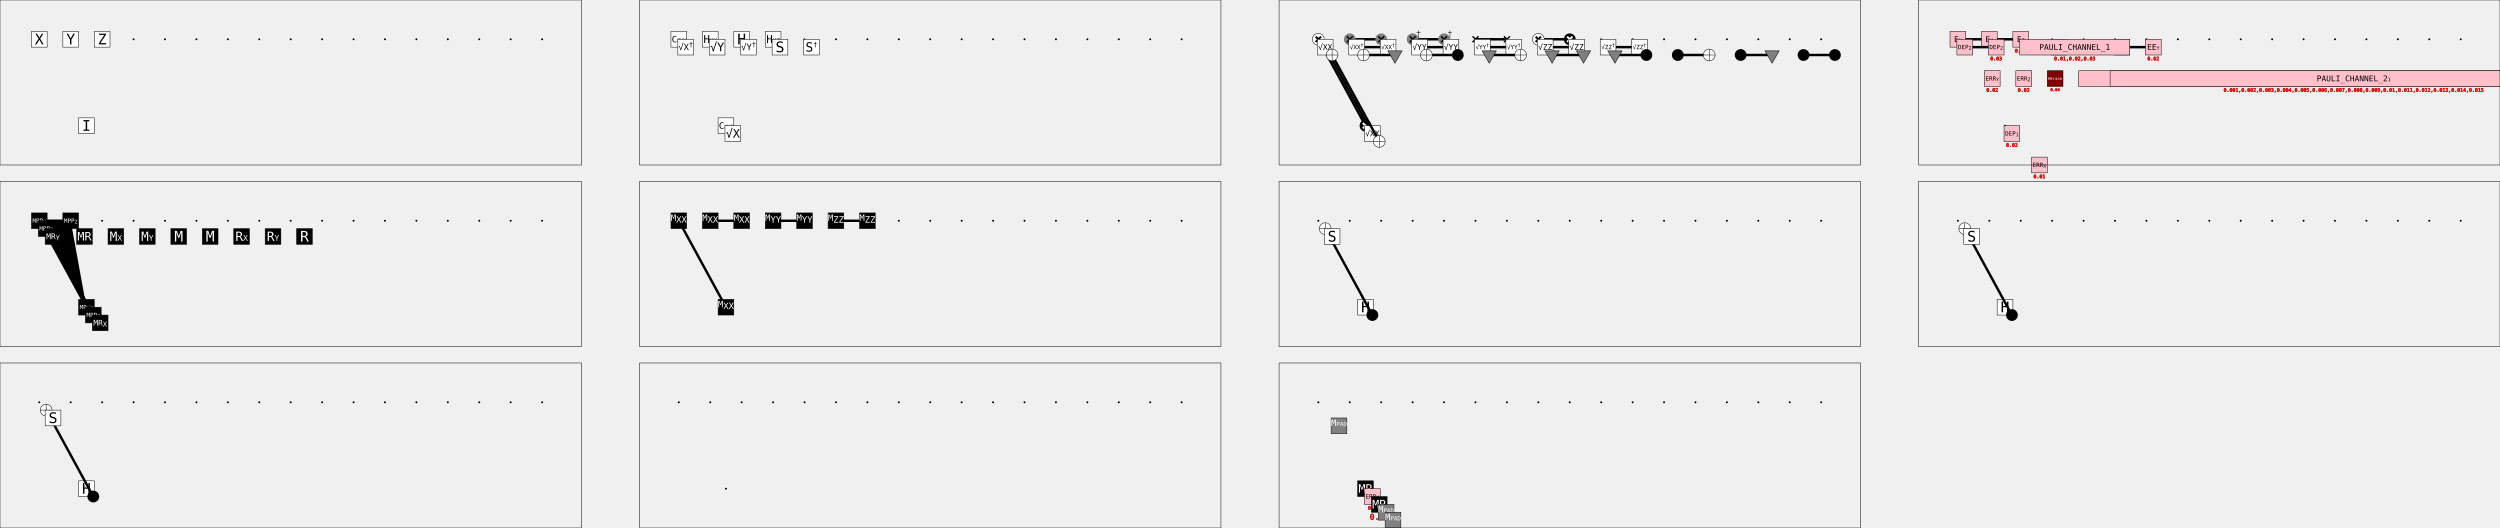
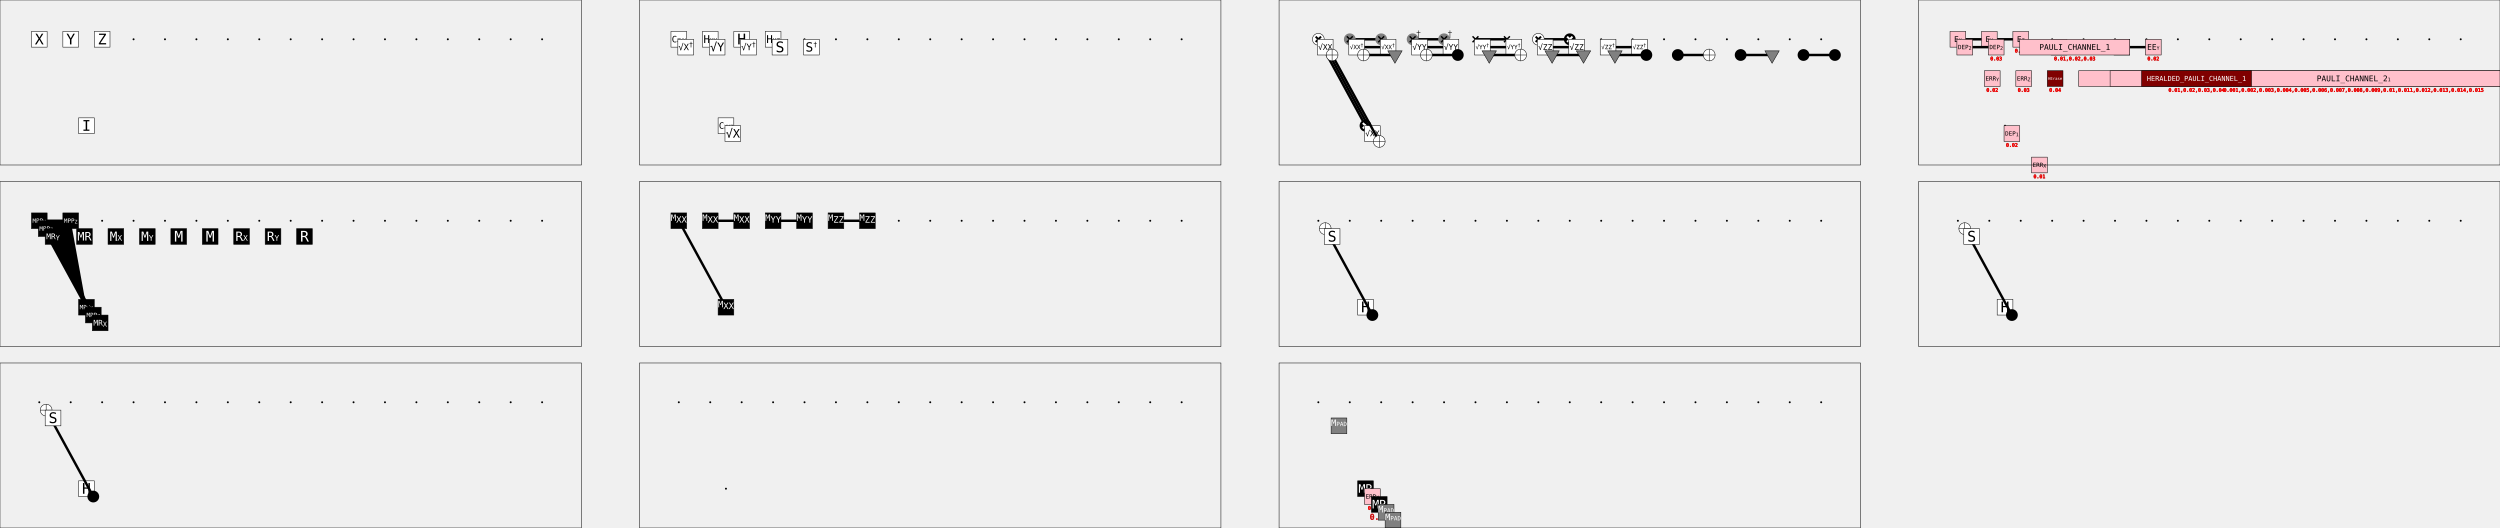
<svg xmlns="http://www.w3.org/2000/svg" viewBox="0 0 5091.2 1075.2" version="1.1">
  <g id="qubit_dots">
    <circle id="qubit_dot:0:1_2_3:0" cx="176" cy="256" r="2" stroke="none" fill="black" />
    <circle id="qubit_dot:1:0" cx="80" cy="80" r="2" stroke="none" fill="black" />
    <circle id="qubit_dot:2:0" cx="144" cy="80" r="2" stroke="none" fill="black" />
    <circle id="qubit_dot:3:0" cx="208" cy="80" r="2" stroke="none" fill="black" />
    <circle id="qubit_dot:4:0" cx="272" cy="80" r="2" stroke="none" fill="black" />
    <circle id="qubit_dot:5:0" cx="336" cy="80" r="2" stroke="none" fill="black" />
    <circle id="qubit_dot:6:0" cx="400" cy="80" r="2" stroke="none" fill="black" />
    <circle id="qubit_dot:7:0" cx="464" cy="80" r="2" stroke="none" fill="black" />
    <circle id="qubit_dot:8:0" cx="528" cy="80" r="2" stroke="none" fill="black" />
    <circle id="qubit_dot:9:0" cx="592" cy="80" r="2" stroke="none" fill="black" />
    <circle id="qubit_dot:10:0" cx="656" cy="80" r="2" stroke="none" fill="black" />
    <circle id="qubit_dot:11:0" cx="720" cy="80" r="2" stroke="none" fill="black" />
    <circle id="qubit_dot:12:0" cx="784" cy="80" r="2" stroke="none" fill="black" />
    <circle id="qubit_dot:13:0" cx="848" cy="80" r="2" stroke="none" fill="black" />
    <circle id="qubit_dot:14:0" cx="912" cy="80" r="2" stroke="none" fill="black" />
    <circle id="qubit_dot:15:0" cx="976" cy="80" r="2" stroke="none" fill="black" />
    <circle id="qubit_dot:16:0" cx="1040" cy="80" r="2" stroke="none" fill="black" />
    <circle id="qubit_dot:17:0" cx="1104" cy="80" r="2" stroke="none" fill="black" />
    <circle id="qubit_dot:0:1_2_3:0" cx="176" cy="625.6" r="2" stroke="none" fill="black" />
    <circle id="qubit_dot:1:0" cx="80" cy="449.6" r="2" stroke="none" fill="black" />
    <circle id="qubit_dot:2:0" cx="144" cy="449.6" r="2" stroke="none" fill="black" />
    <circle id="qubit_dot:3:0" cx="208" cy="449.6" r="2" stroke="none" fill="black" />
    <circle id="qubit_dot:4:0" cx="272" cy="449.6" r="2" stroke="none" fill="black" />
    <circle id="qubit_dot:5:0" cx="336" cy="449.6" r="2" stroke="none" fill="black" />
    <circle id="qubit_dot:6:0" cx="400" cy="449.6" r="2" stroke="none" fill="black" />
    <circle id="qubit_dot:7:0" cx="464" cy="449.6" r="2" stroke="none" fill="black" />
    <circle id="qubit_dot:8:0" cx="528" cy="449.6" r="2" stroke="none" fill="black" />
    <circle id="qubit_dot:9:0" cx="592" cy="449.6" r="2" stroke="none" fill="black" />
    <circle id="qubit_dot:10:0" cx="656" cy="449.6" r="2" stroke="none" fill="black" />
    <circle id="qubit_dot:11:0" cx="720" cy="449.6" r="2" stroke="none" fill="black" />
    <circle id="qubit_dot:12:0" cx="784" cy="449.6" r="2" stroke="none" fill="black" />
    <circle id="qubit_dot:13:0" cx="848" cy="449.6" r="2" stroke="none" fill="black" />
    <circle id="qubit_dot:14:0" cx="912" cy="449.6" r="2" stroke="none" fill="black" />
    <circle id="qubit_dot:15:0" cx="976" cy="449.6" r="2" stroke="none" fill="black" />
    <circle id="qubit_dot:16:0" cx="1040" cy="449.6" r="2" stroke="none" fill="black" />
    <circle id="qubit_dot:17:0" cx="1104" cy="449.6" r="2" stroke="none" fill="black" />
    <circle id="qubit_dot:0:1_2_3:0" cx="176" cy="995.2" r="2" stroke="none" fill="black" />
    <circle id="qubit_dot:1:0" cx="80" cy="819.2" r="2" stroke="none" fill="black" />
    <circle id="qubit_dot:2:0" cx="144" cy="819.2" r="2" stroke="none" fill="black" />
    <circle id="qubit_dot:3:0" cx="208" cy="819.2" r="2" stroke="none" fill="black" />
    <circle id="qubit_dot:4:0" cx="272" cy="819.2" r="2" stroke="none" fill="black" />
    <circle id="qubit_dot:5:0" cx="336" cy="819.2" r="2" stroke="none" fill="black" />
    <circle id="qubit_dot:6:0" cx="400" cy="819.2" r="2" stroke="none" fill="black" />
    <circle id="qubit_dot:7:0" cx="464" cy="819.2" r="2" stroke="none" fill="black" />
    <circle id="qubit_dot:8:0" cx="528" cy="819.2" r="2" stroke="none" fill="black" />
    <circle id="qubit_dot:9:0" cx="592" cy="819.2" r="2" stroke="none" fill="black" />
    <circle id="qubit_dot:10:0" cx="656" cy="819.2" r="2" stroke="none" fill="black" />
    <circle id="qubit_dot:11:0" cx="720" cy="819.2" r="2" stroke="none" fill="black" />
    <circle id="qubit_dot:12:0" cx="784" cy="819.2" r="2" stroke="none" fill="black" />
    <circle id="qubit_dot:13:0" cx="848" cy="819.2" r="2" stroke="none" fill="black" />
    <circle id="qubit_dot:14:0" cx="912" cy="819.2" r="2" stroke="none" fill="black" />
    <circle id="qubit_dot:15:0" cx="976" cy="819.2" r="2" stroke="none" fill="black" />
    <circle id="qubit_dot:16:0" cx="1040" cy="819.2" r="2" stroke="none" fill="black" />
    <circle id="qubit_dot:17:0" cx="1104" cy="819.2" r="2" stroke="none" fill="black" />
    <circle id="qubit_dot:0:1_2_3:1" cx="1478.4" cy="256" r="2" stroke="none" fill="black" />
    <circle id="qubit_dot:1:1" cx="1382.4" cy="80" r="2" stroke="none" fill="black" />
    <circle id="qubit_dot:2:1" cx="1446.4" cy="80" r="2" stroke="none" fill="black" />
    <circle id="qubit_dot:3:1" cx="1510.4" cy="80" r="2" stroke="none" fill="black" />
    <circle id="qubit_dot:4:1" cx="1574.4" cy="80" r="2" stroke="none" fill="black" />
    <circle id="qubit_dot:5:1" cx="1638.4" cy="80" r="2" stroke="none" fill="black" />
    <circle id="qubit_dot:6:1" cx="1702.4" cy="80" r="2" stroke="none" fill="black" />
    <circle id="qubit_dot:7:1" cx="1766.4" cy="80" r="2" stroke="none" fill="black" />
    <circle id="qubit_dot:8:1" cx="1830.4" cy="80" r="2" stroke="none" fill="black" />
    <circle id="qubit_dot:9:1" cx="1894.4" cy="80" r="2" stroke="none" fill="black" />
    <circle id="qubit_dot:10:1" cx="1958.4" cy="80" r="2" stroke="none" fill="black" />
    <circle id="qubit_dot:11:1" cx="2022.4" cy="80" r="2" stroke="none" fill="black" />
    <circle id="qubit_dot:12:1" cx="2086.4" cy="80" r="2" stroke="none" fill="black" />
    <circle id="qubit_dot:13:1" cx="2150.4" cy="80" r="2" stroke="none" fill="black" />
    <circle id="qubit_dot:14:1" cx="2214.4" cy="80" r="2" stroke="none" fill="black" />
    <circle id="qubit_dot:15:1" cx="2278.4" cy="80" r="2" stroke="none" fill="black" />
    <circle id="qubit_dot:16:1" cx="2342.4" cy="80" r="2" stroke="none" fill="black" />
    <circle id="qubit_dot:17:1" cx="2406.4" cy="80" r="2" stroke="none" fill="black" />
    <circle id="qubit_dot:0:1_2_3:1" cx="1478.4" cy="625.6" r="2" stroke="none" fill="black" />
    <circle id="qubit_dot:1:1" cx="1382.4" cy="449.6" r="2" stroke="none" fill="black" />
    <circle id="qubit_dot:2:1" cx="1446.4" cy="449.6" r="2" stroke="none" fill="black" />
    <circle id="qubit_dot:3:1" cx="1510.4" cy="449.6" r="2" stroke="none" fill="black" />
    <circle id="qubit_dot:4:1" cx="1574.4" cy="449.6" r="2" stroke="none" fill="black" />
    <circle id="qubit_dot:5:1" cx="1638.4" cy="449.6" r="2" stroke="none" fill="black" />
    <circle id="qubit_dot:6:1" cx="1702.4" cy="449.6" r="2" stroke="none" fill="black" />
    <circle id="qubit_dot:7:1" cx="1766.4" cy="449.6" r="2" stroke="none" fill="black" />
    <circle id="qubit_dot:8:1" cx="1830.4" cy="449.6" r="2" stroke="none" fill="black" />
    <circle id="qubit_dot:9:1" cx="1894.4" cy="449.6" r="2" stroke="none" fill="black" />
    <circle id="qubit_dot:10:1" cx="1958.4" cy="449.6" r="2" stroke="none" fill="black" />
    <circle id="qubit_dot:11:1" cx="2022.4" cy="449.6" r="2" stroke="none" fill="black" />
    <circle id="qubit_dot:12:1" cx="2086.4" cy="449.6" r="2" stroke="none" fill="black" />
    <circle id="qubit_dot:13:1" cx="2150.4" cy="449.6" r="2" stroke="none" fill="black" />
    <circle id="qubit_dot:14:1" cx="2214.4" cy="449.6" r="2" stroke="none" fill="black" />
    <circle id="qubit_dot:15:1" cx="2278.4" cy="449.6" r="2" stroke="none" fill="black" />
    <circle id="qubit_dot:16:1" cx="2342.4" cy="449.6" r="2" stroke="none" fill="black" />
    <circle id="qubit_dot:17:1" cx="2406.4" cy="449.6" r="2" stroke="none" fill="black" />
    <circle id="qubit_dot:0:1_2_3:1" cx="1478.4" cy="995.2" r="2" stroke="none" fill="black" />
    <circle id="qubit_dot:1:1" cx="1382.4" cy="819.2" r="2" stroke="none" fill="black" />
    <circle id="qubit_dot:2:1" cx="1446.4" cy="819.2" r="2" stroke="none" fill="black" />
    <circle id="qubit_dot:3:1" cx="1510.4" cy="819.2" r="2" stroke="none" fill="black" />
    <circle id="qubit_dot:4:1" cx="1574.4" cy="819.2" r="2" stroke="none" fill="black" />
    <circle id="qubit_dot:5:1" cx="1638.4" cy="819.2" r="2" stroke="none" fill="black" />
    <circle id="qubit_dot:6:1" cx="1702.4" cy="819.2" r="2" stroke="none" fill="black" />
    <circle id="qubit_dot:7:1" cx="1766.4" cy="819.2" r="2" stroke="none" fill="black" />
    <circle id="qubit_dot:8:1" cx="1830.4" cy="819.2" r="2" stroke="none" fill="black" />
    <circle id="qubit_dot:9:1" cx="1894.4" cy="819.2" r="2" stroke="none" fill="black" />
    <circle id="qubit_dot:10:1" cx="1958.4" cy="819.2" r="2" stroke="none" fill="black" />
    <circle id="qubit_dot:11:1" cx="2022.4" cy="819.2" r="2" stroke="none" fill="black" />
    <circle id="qubit_dot:12:1" cx="2086.4" cy="819.2" r="2" stroke="none" fill="black" />
    <circle id="qubit_dot:13:1" cx="2150.4" cy="819.2" r="2" stroke="none" fill="black" />
    <circle id="qubit_dot:14:1" cx="2214.4" cy="819.2" r="2" stroke="none" fill="black" />
    <circle id="qubit_dot:15:1" cx="2278.4" cy="819.2" r="2" stroke="none" fill="black" />
    <circle id="qubit_dot:16:1" cx="2342.4" cy="819.2" r="2" stroke="none" fill="black" />
    <circle id="qubit_dot:17:1" cx="2406.4" cy="819.2" r="2" stroke="none" fill="black" />
    <circle id="qubit_dot:0:1_2_3:2" cx="2780.8" cy="256" r="2" stroke="none" fill="black" />
    <circle id="qubit_dot:1:2" cx="2684.8" cy="80" r="2" stroke="none" fill="black" />
    <circle id="qubit_dot:2:2" cx="2748.8" cy="80" r="2" stroke="none" fill="black" />
    <circle id="qubit_dot:3:2" cx="2812.8" cy="80" r="2" stroke="none" fill="black" />
    <circle id="qubit_dot:4:2" cx="2876.8" cy="80" r="2" stroke="none" fill="black" />
    <circle id="qubit_dot:5:2" cx="2940.8" cy="80" r="2" stroke="none" fill="black" />
    <circle id="qubit_dot:6:2" cx="3004.8" cy="80" r="2" stroke="none" fill="black" />
    <circle id="qubit_dot:7:2" cx="3068.8" cy="80" r="2" stroke="none" fill="black" />
    <circle id="qubit_dot:8:2" cx="3132.8" cy="80" r="2" stroke="none" fill="black" />
    <circle id="qubit_dot:9:2" cx="3196.8" cy="80" r="2" stroke="none" fill="black" />
    <circle id="qubit_dot:10:2" cx="3260.8" cy="80" r="2" stroke="none" fill="black" />
    <circle id="qubit_dot:11:2" cx="3324.8" cy="80" r="2" stroke="none" fill="black" />
    <circle id="qubit_dot:12:2" cx="3388.8" cy="80" r="2" stroke="none" fill="black" />
    <circle id="qubit_dot:13:2" cx="3452.8" cy="80" r="2" stroke="none" fill="black" />
    <circle id="qubit_dot:14:2" cx="3516.8" cy="80" r="2" stroke="none" fill="black" />
    <circle id="qubit_dot:15:2" cx="3580.8" cy="80" r="2" stroke="none" fill="black" />
    <circle id="qubit_dot:16:2" cx="3644.8" cy="80" r="2" stroke="none" fill="black" />
    <circle id="qubit_dot:17:2" cx="3708.8" cy="80" r="2" stroke="none" fill="black" />
    <circle id="qubit_dot:0:1_2_3:2" cx="2780.8" cy="625.6" r="2" stroke="none" fill="black" />
    <circle id="qubit_dot:1:2" cx="2684.8" cy="449.6" r="2" stroke="none" fill="black" />
    <circle id="qubit_dot:2:2" cx="2748.8" cy="449.6" r="2" stroke="none" fill="black" />
    <circle id="qubit_dot:3:2" cx="2812.8" cy="449.6" r="2" stroke="none" fill="black" />
    <circle id="qubit_dot:4:2" cx="2876.8" cy="449.6" r="2" stroke="none" fill="black" />
    <circle id="qubit_dot:5:2" cx="2940.8" cy="449.6" r="2" stroke="none" fill="black" />
    <circle id="qubit_dot:6:2" cx="3004.8" cy="449.6" r="2" stroke="none" fill="black" />
    <circle id="qubit_dot:7:2" cx="3068.8" cy="449.6" r="2" stroke="none" fill="black" />
    <circle id="qubit_dot:8:2" cx="3132.8" cy="449.6" r="2" stroke="none" fill="black" />
    <circle id="qubit_dot:9:2" cx="3196.8" cy="449.6" r="2" stroke="none" fill="black" />
    <circle id="qubit_dot:10:2" cx="3260.8" cy="449.6" r="2" stroke="none" fill="black" />
    <circle id="qubit_dot:11:2" cx="3324.8" cy="449.6" r="2" stroke="none" fill="black" />
    <circle id="qubit_dot:12:2" cx="3388.8" cy="449.6" r="2" stroke="none" fill="black" />
    <circle id="qubit_dot:13:2" cx="3452.8" cy="449.6" r="2" stroke="none" fill="black" />
    <circle id="qubit_dot:14:2" cx="3516.8" cy="449.6" r="2" stroke="none" fill="black" />
    <circle id="qubit_dot:15:2" cx="3580.8" cy="449.6" r="2" stroke="none" fill="black" />
    <circle id="qubit_dot:16:2" cx="3644.8" cy="449.6" r="2" stroke="none" fill="black" />
    <circle id="qubit_dot:17:2" cx="3708.8" cy="449.6" r="2" stroke="none" fill="black" />
    <circle id="qubit_dot:0:1_2_3:2" cx="2780.8" cy="995.2" r="2" stroke="none" fill="black" />
    <circle id="qubit_dot:1:2" cx="2684.8" cy="819.2" r="2" stroke="none" fill="black" />
    <circle id="qubit_dot:2:2" cx="2748.8" cy="819.2" r="2" stroke="none" fill="black" />
    <circle id="qubit_dot:3:2" cx="2812.8" cy="819.2" r="2" stroke="none" fill="black" />
    <circle id="qubit_dot:4:2" cx="2876.8" cy="819.2" r="2" stroke="none" fill="black" />
    <circle id="qubit_dot:5:2" cx="2940.8" cy="819.2" r="2" stroke="none" fill="black" />
    <circle id="qubit_dot:6:2" cx="3004.8" cy="819.2" r="2" stroke="none" fill="black" />
    <circle id="qubit_dot:7:2" cx="3068.8" cy="819.2" r="2" stroke="none" fill="black" />
    <circle id="qubit_dot:8:2" cx="3132.8" cy="819.2" r="2" stroke="none" fill="black" />
    <circle id="qubit_dot:9:2" cx="3196.8" cy="819.2" r="2" stroke="none" fill="black" />
    <circle id="qubit_dot:10:2" cx="3260.8" cy="819.2" r="2" stroke="none" fill="black" />
    <circle id="qubit_dot:11:2" cx="3324.8" cy="819.2" r="2" stroke="none" fill="black" />
    <circle id="qubit_dot:12:2" cx="3388.8" cy="819.2" r="2" stroke="none" fill="black" />
    <circle id="qubit_dot:13:2" cx="3452.8" cy="819.2" r="2" stroke="none" fill="black" />
    <circle id="qubit_dot:14:2" cx="3516.8" cy="819.2" r="2" stroke="none" fill="black" />
    <circle id="qubit_dot:15:2" cx="3580.8" cy="819.2" r="2" stroke="none" fill="black" />
    <circle id="qubit_dot:16:2" cx="3644.8" cy="819.2" r="2" stroke="none" fill="black" />
    <circle id="qubit_dot:17:2" cx="3708.8" cy="819.2" r="2" stroke="none" fill="black" />
    <circle id="qubit_dot:0:1_2_3:3" cx="4083.2" cy="256" r="2" stroke="none" fill="black" />
    <circle id="qubit_dot:1:3" cx="3987.2" cy="80" r="2" stroke="none" fill="black" />
    <circle id="qubit_dot:2:3" cx="4051.2" cy="80" r="2" stroke="none" fill="black" />
    <circle id="qubit_dot:3:3" cx="4115.2" cy="80" r="2" stroke="none" fill="black" />
    <circle id="qubit_dot:4:3" cx="4179.2" cy="80" r="2" stroke="none" fill="black" />
    <circle id="qubit_dot:5:3" cx="4243.2" cy="80" r="2" stroke="none" fill="black" />
    <circle id="qubit_dot:6:3" cx="4307.2" cy="80" r="2" stroke="none" fill="black" />
    <circle id="qubit_dot:7:3" cx="4371.2" cy="80" r="2" stroke="none" fill="black" />
    <circle id="qubit_dot:8:3" cx="4435.2" cy="80" r="2" stroke="none" fill="black" />
    <circle id="qubit_dot:9:3" cx="4499.2" cy="80" r="2" stroke="none" fill="black" />
    <circle id="qubit_dot:10:3" cx="4563.2" cy="80" r="2" stroke="none" fill="black" />
    <circle id="qubit_dot:11:3" cx="4627.2" cy="80" r="2" stroke="none" fill="black" />
    <circle id="qubit_dot:12:3" cx="4691.2" cy="80" r="2" stroke="none" fill="black" />
    <circle id="qubit_dot:13:3" cx="4755.2" cy="80" r="2" stroke="none" fill="black" />
    <circle id="qubit_dot:14:3" cx="4819.2" cy="80" r="2" stroke="none" fill="black" />
    <circle id="qubit_dot:15:3" cx="4883.2" cy="80" r="2" stroke="none" fill="black" />
    <circle id="qubit_dot:16:3" cx="4947.2" cy="80" r="2" stroke="none" fill="black" />
    <circle id="qubit_dot:17:3" cx="5011.2" cy="80" r="2" stroke="none" fill="black" />
    <circle id="qubit_dot:0:1_2_3:3" cx="4083.2" cy="625.6" r="2" stroke="none" fill="black" />
    <circle id="qubit_dot:1:3" cx="3987.2" cy="449.6" r="2" stroke="none" fill="black" />
    <circle id="qubit_dot:2:3" cx="4051.2" cy="449.6" r="2" stroke="none" fill="black" />
    <circle id="qubit_dot:3:3" cx="4115.2" cy="449.6" r="2" stroke="none" fill="black" />
    <circle id="qubit_dot:4:3" cx="4179.2" cy="449.6" r="2" stroke="none" fill="black" />
    <circle id="qubit_dot:5:3" cx="4243.2" cy="449.6" r="2" stroke="none" fill="black" />
    <circle id="qubit_dot:6:3" cx="4307.2" cy="449.6" r="2" stroke="none" fill="black" />
    <circle id="qubit_dot:7:3" cx="4371.2" cy="449.6" r="2" stroke="none" fill="black" />
    <circle id="qubit_dot:8:3" cx="4435.2" cy="449.6" r="2" stroke="none" fill="black" />
    <circle id="qubit_dot:9:3" cx="4499.2" cy="449.6" r="2" stroke="none" fill="black" />
    <circle id="qubit_dot:10:3" cx="4563.2" cy="449.6" r="2" stroke="none" fill="black" />
    <circle id="qubit_dot:11:3" cx="4627.2" cy="449.6" r="2" stroke="none" fill="black" />
    <circle id="qubit_dot:12:3" cx="4691.2" cy="449.6" r="2" stroke="none" fill="black" />
    <circle id="qubit_dot:13:3" cx="4755.2" cy="449.6" r="2" stroke="none" fill="black" />
    <circle id="qubit_dot:14:3" cx="4819.2" cy="449.6" r="2" stroke="none" fill="black" />
    <circle id="qubit_dot:15:3" cx="4883.2" cy="449.6" r="2" stroke="none" fill="black" />
    <circle id="qubit_dot:16:3" cx="4947.2" cy="449.6" r="2" stroke="none" fill="black" />
    <circle id="qubit_dot:17:3" cx="5011.2" cy="449.6" r="2" stroke="none" fill="black" />
  </g>
  <rect x="160" y="240" width="32" height="32" stroke="black" fill="white" />
  <text dominant-baseline="central" text-anchor="middle" font-family="monospace" font-size="30" x="176" y="256">I</text>
  <rect x="64" y="64" width="32" height="32" stroke="black" fill="white" />
  <text dominant-baseline="central" text-anchor="middle" font-family="monospace" font-size="30" x="80" y="80">X</text>
  <rect x="128" y="64" width="32" height="32" stroke="black" fill="white" />
  <text dominant-baseline="central" text-anchor="middle" font-family="monospace" font-size="30" x="144" y="80">Y</text>
  <rect x="192" y="64" width="32" height="32" stroke="black" fill="white" />
  <text dominant-baseline="central" text-anchor="middle" font-family="monospace" font-size="30" x="208" y="80">Z</text>
  <rect x="1462.4" y="240" width="32" height="32" stroke="black" fill="white" />
  <text dominant-baseline="central" text-anchor="middle" font-family="monospace" font-size="18" x="1478.4" y="256">C<tspan baseline-shift="sub" font-size="10">XYZ</tspan>
  </text>
  <rect x="1366.4" y="64" width="32" height="32" stroke="black" fill="white" />
  <text dominant-baseline="central" text-anchor="middle" font-family="monospace" font-size="18" x="1382.4" y="80">C<tspan baseline-shift="sub" font-size="10">ZYX</tspan>
  </text>
  <rect x="1430.4" y="64" width="32" height="32" stroke="black" fill="white" />
  <text dominant-baseline="central" text-anchor="middle" font-family="monospace" font-size="22" x="1446.4" y="80">H<tspan baseline-shift="sub" font-size="12">XY</tspan>
  </text>
  <rect x="1494.4" y="64" width="32" height="32" stroke="black" fill="white" />
  <text dominant-baseline="central" text-anchor="middle" font-family="monospace" font-size="30" x="1510.4" y="80">H</text>
  <rect x="1558.4" y="64" width="32" height="32" stroke="black" fill="white" />
  <text dominant-baseline="central" text-anchor="middle" font-family="monospace" font-size="22" x="1574.4" y="80">H<tspan baseline-shift="sub" font-size="12">YZ</tspan>
  </text>
  <rect x="1476.4" y="256" width="32" height="32" stroke="black" fill="white" />
  <text dominant-baseline="central" text-anchor="middle" font-family="monospace" font-size="24" x="1492.4" y="272">√X</text>
  <rect x="1380.4" y="80" width="32" height="32" stroke="black" fill="white" />
  <text dominant-baseline="central" text-anchor="middle" font-family="monospace" font-size="18" x="1396.4" y="96">√X<tspan baseline-shift="super" font-size="14">†</tspan>
  </text>
  <rect x="1444.4" y="80" width="32" height="32" stroke="black" fill="white" />
  <text dominant-baseline="central" text-anchor="middle" font-family="monospace" font-size="24" x="1460.4" y="96">√Y</text>
  <rect x="1508.4" y="80" width="32" height="32" stroke="black" fill="white" />
  <text dominant-baseline="central" text-anchor="middle" font-family="monospace" font-size="18" x="1524.4" y="96">√Y<tspan baseline-shift="super" font-size="14">†</tspan>
  </text>
  <rect x="1572.4" y="80" width="32" height="32" stroke="black" fill="white" />
  <text dominant-baseline="central" text-anchor="middle" font-family="monospace" font-size="30" x="1588.4" y="96">S</text>
  <rect x="1636.4" y="80" width="32" height="32" stroke="black" fill="white" />
  <text dominant-baseline="central" text-anchor="middle" font-family="monospace" font-size="26" x="1652.4" y="96">S<tspan baseline-shift="super" font-size="14">†</tspan>
  </text>
  <path d="M2780.8,256 L2684.8,80 " stroke="black" stroke-width="5" />
  <circle cx="2780.8" cy="256" r="12" stroke="none" fill="black" />
  <path d="M2775.35,250.545 L2786.25,261.455 M2786.25,250.545 L2775.35,261.455 " stroke="white" stroke-width="4" />
  <circle cx="2684.8" cy="80" r="12" stroke="black" fill="white" />
  <path d="M2679.35,74.546 L2690.25,85.454 M2690.25,74.546 L2679.35,85.454 " stroke="black" stroke-width="4" />
  <path d="M2748.8,80 L2812.8,80 " stroke="black" stroke-width="5" />
  <circle cx="2748.8" cy="80" r="12" stroke="none" fill="gray" />
  <path d="M2742.8,74 L2754.8,86 M2754.8,74 L2742.8,86 " stroke="black" stroke-width="3" />
  <circle cx="2812.8" cy="80" r="12" stroke="none" fill="gray" />
  <path d="M2806.8,74 L2818.8,86 M2818.8,74 L2806.8,86 " stroke="black" stroke-width="3" />
  <path d="M2876.8,80 L2940.8,80 " stroke="black" stroke-width="5" />
  <circle cx="2876.8" cy="80" r="12" stroke="none" fill="gray" />
  <path d="M2870.8,74 L2882.8,86 M2882.8,74 L2870.8,86 " stroke="black" stroke-width="3" />
  <path d="M2884.8,66 L2892.8,66 M2888.8,62 L2888.8,78 " stroke="black" />
  <circle cx="2940.8" cy="80" r="12" stroke="none" fill="gray" />
  <path d="M2934.8,74 L2946.8,86 M2946.8,74 L2934.8,86 " stroke="black" stroke-width="3" />
  <path d="M2948.8,66 L2956.8,66 M2952.8,62 L2952.8,78 " stroke="black" />
  <path d="M3004.8,80 L3068.8,80 " stroke="black" stroke-width="5" />
  <path d="M2998.8,74 L3010.8,86 M3010.8,74 L2998.8,86 " stroke="black" stroke-width="3" />
  <path d="M3062.8,74 L3074.8,86 M3074.8,74 L3062.8,86 " stroke="black" stroke-width="3" />
  <path d="M3132.8,80 L3196.8,80 " stroke="black" stroke-width="5" />
  <circle cx="3132.8" cy="80" r="12" stroke="black" fill="white" />
  <path d="M3127.35,74.546 L3138.25,85.454 M3138.25,74.546 L3127.35,85.454 " stroke="black" stroke-width="4" />
  <circle cx="3196.8" cy="80" r="12" stroke="none" fill="black" />
  <path d="M3191.35,74.546 L3202.25,85.454 M3202.25,74.546 L3191.35,85.454 " stroke="white" stroke-width="4" />
  <path d="M2794.8,272 L2698.8,96 " stroke="black" stroke-width="5" />
  <rect x="2778.8" y="256" width="32" height="32" stroke="black" fill="white" />
  <text dominant-baseline="central" text-anchor="middle" font-family="monospace" font-size="16" x="2794.8" y="272">√XX</text>
  <rect x="2682.8" y="80" width="32" height="32" stroke="black" fill="white" />
  <text dominant-baseline="central" text-anchor="middle" font-family="monospace" font-size="16" x="2698.8" y="96">√XX</text>
  <path d="M2762.8,96 L2826.8,96 " stroke="black" stroke-width="5" />
  <rect x="2746.8" y="80" width="32" height="32" stroke="black" fill="white" />
  <text dominant-baseline="central" text-anchor="middle" font-family="monospace" font-size="12" x="2762.8" y="96">√XX<tspan baseline-shift="super" font-size="10">†</tspan>
  </text>
  <rect x="2810.8" y="80" width="32" height="32" stroke="black" fill="white" />
  <text dominant-baseline="central" text-anchor="middle" font-family="monospace" font-size="12" x="2826.8" y="96">√XX<tspan baseline-shift="super" font-size="10">†</tspan>
  </text>
  <path d="M2890.8,96 L2954.8,96 " stroke="black" stroke-width="5" />
  <rect x="2874.8" y="80" width="32" height="32" stroke="black" fill="white" />
  <text dominant-baseline="central" text-anchor="middle" font-family="monospace" font-size="16" x="2890.8" y="96">√YY</text>
  <rect x="2938.8" y="80" width="32" height="32" stroke="black" fill="white" />
  <text dominant-baseline="central" text-anchor="middle" font-family="monospace" font-size="16" x="2954.8" y="96">√YY</text>
  <path d="M3018.8,96 L3082.8,96 " stroke="black" stroke-width="5" />
  <rect x="3002.8" y="80" width="32" height="32" stroke="black" fill="white" />
  <text dominant-baseline="central" text-anchor="middle" font-family="monospace" font-size="12" x="3018.8" y="96">√YY<tspan baseline-shift="super" font-size="10">†</tspan>
  </text>
  <rect x="3066.8" y="80" width="32" height="32" stroke="black" fill="white" />
  <text dominant-baseline="central" text-anchor="middle" font-family="monospace" font-size="12" x="3082.8" y="96">√YY<tspan baseline-shift="super" font-size="10">†</tspan>
  </text>
  <path d="M3146.8,96 L3210.8,96 " stroke="black" stroke-width="5" />
  <rect x="3130.8" y="80" width="32" height="32" stroke="black" fill="white" />
  <text dominant-baseline="central" text-anchor="middle" font-family="monospace" font-size="16" x="3146.8" y="96">√ZZ</text>
  <rect x="3194.8" y="80" width="32" height="32" stroke="black" fill="white" />
  <text dominant-baseline="central" text-anchor="middle" font-family="monospace" font-size="16" x="3210.8" y="96">√ZZ</text>
  <path d="M3274.8,96 L3338.8,96 " stroke="black" stroke-width="5" />
  <rect x="3258.8" y="80" width="32" height="32" stroke="black" fill="white" />
  <text dominant-baseline="central" text-anchor="middle" font-family="monospace" font-size="12" x="3274.8" y="96">√ZZ<tspan baseline-shift="super" font-size="10">†</tspan>
  </text>
  <rect x="3322.8" y="80" width="32" height="32" stroke="black" fill="white" />
  <text dominant-baseline="central" text-anchor="middle" font-family="monospace" font-size="12" x="3338.8" y="96">√ZZ<tspan baseline-shift="super" font-size="10">†</tspan>
  </text>
  <path d="M2808.8,288 L2712.8,112 " stroke="black" stroke-width="5" />
  <circle cx="2808.8" cy="288" r="12" stroke="black" fill="white" />
  <path d="M2796.8,288 L2820.8,288 M2808.8,276 L2808.8,300 " stroke="black" />
  <circle cx="2712.8" cy="112" r="12" stroke="black" fill="white" />
  <path d="M2700.8,112 L2724.8,112 M2712.8,100 L2712.8,124 " stroke="black" />
  <path d="M2776.8,112 L2840.8,112 " stroke="black" stroke-width="5" />
  <circle cx="2776.8" cy="112" r="12" stroke="black" fill="white" />
  <path d="M2764.8,112 L2788.8,112 M2776.8,100 L2776.8,124 " stroke="black" />
  <path d="M2840.8,128.8 L2826.25,103.6 L2855.35,103.6 Z" stroke="black" fill="gray" />
  <path d="M2904.8,112 L2968.8,112 " stroke="black" stroke-width="5" />
  <circle cx="2904.8" cy="112" r="12" stroke="black" fill="white" />
  <path d="M2892.8,112 L2916.8,112 M2904.8,100 L2904.8,124 " stroke="black" />
  <circle cx="2968.8" cy="112" r="12" stroke="none" fill="black" />
  <path d="M3032.8,112 L3096.8,112 " stroke="black" stroke-width="5" />
  <path d="M3032.8,128.8 L3018.25,103.6 L3047.35,103.6 Z" stroke="black" fill="gray" />
  <circle cx="3096.8" cy="112" r="12" stroke="black" fill="white" />
  <path d="M3084.8,112 L3108.8,112 M3096.8,100 L3096.8,124 " stroke="black" />
  <path d="M3160.8,112 L3224.8,112 " stroke="black" stroke-width="5" />
  <path d="M3160.8,128.8 L3146.25,103.6 L3175.35,103.6 Z" stroke="black" fill="gray" />
  <path d="M3224.8,128.8 L3210.25,103.6 L3239.35,103.6 Z" stroke="black" fill="gray" />
  <path d="M3288.8,112 L3352.8,112 " stroke="black" stroke-width="5" />
  <path d="M3288.8,128.8 L3274.25,103.6 L3303.35,103.6 Z" stroke="black" fill="gray" />
  <circle cx="3352.8" cy="112" r="12" stroke="none" fill="black" />
  <path d="M3416.8,112 L3480.8,112 " stroke="black" stroke-width="5" />
  <circle cx="3416.8" cy="112" r="12" stroke="none" fill="black" />
  <circle cx="3480.8" cy="112" r="12" stroke="black" fill="white" />
  <path d="M3468.8,112 L3492.8,112 M3480.8,100 L3480.8,124 " stroke="black" />
  <path d="M3544.8,112 L3608.8,112 " stroke="black" stroke-width="5" />
  <circle cx="3544.8" cy="112" r="12" stroke="none" fill="black" />
  <path d="M3608.8,128.8 L3594.25,103.6 L3623.35,103.6 Z" stroke="black" fill="gray" />
  <path d="M3672.8,112 L3736.8,112 " stroke="black" stroke-width="5" />
  <circle cx="3672.8" cy="112" r="12" stroke="none" fill="black" />
  <circle cx="3736.8" cy="112" r="12" stroke="none" fill="black" />
  <path d="M3987.2,80 L4051.2,80 L4115.2,80 " stroke="black" stroke-width="5" />
  <rect x="3971.2" y="64" width="32" height="32" stroke="black" fill="pink" />
  <text dominant-baseline="central" text-anchor="middle" font-family="monospace" font-size="16" x="3987.2" y="80">E<tspan baseline-shift="sub" font-size="10">X</tspan>
  </text>
  <rect x="4035.2" y="64" width="32" height="32" stroke="black" fill="pink" />
  <text dominant-baseline="central" text-anchor="middle" font-family="monospace" font-size="16" x="4051.2" y="80">E<tspan baseline-shift="sub" font-size="10">Y</tspan>
  </text>
  <rect x="4099.2" y="64" width="32" height="32" stroke="black" fill="pink" />
  <text dominant-baseline="central" text-anchor="middle" font-family="monospace" font-size="16" x="4115.2" y="80">E<tspan baseline-shift="sub" font-size="10">Z</tspan>
  </text>
  <text dominant-baseline="hanging" text-anchor="middle" font-family="monospace" font-size="10" stroke="red" x="4115.2" y="100">0.01</text>
  <path d="M4193.2,96 L4385.2,96 L4321.2,96 " stroke="black" stroke-width="5" />
  <rect x="4177.2" y="80" width="32" height="32" stroke="black" fill="pink" />
  <text dominant-baseline="central" text-anchor="middle" font-family="monospace" font-size="16" x="4193.2" y="96">EE<tspan baseline-shift="sub" font-size="10">X</tspan>
  </text>
  <rect x="4369.2" y="80" width="32" height="32" stroke="black" fill="pink" />
  <text dominant-baseline="central" text-anchor="middle" font-family="monospace" font-size="16" x="4385.2" y="96">EE<tspan baseline-shift="sub" font-size="10">Y</tspan>
  </text>
  <text dominant-baseline="hanging" text-anchor="middle" font-family="monospace" font-size="10" stroke="red" x="4385.2" y="116">0.02</text>
  <rect x="4305.2" y="80" width="32" height="32" stroke="black" fill="pink" />
  <text dominant-baseline="central" text-anchor="middle" font-family="monospace" font-size="16" x="4321.2" y="96">EE<tspan baseline-shift="sub" font-size="10">Z</tspan>
  </text>
  <rect x="4081.2" y="256" width="32" height="32" stroke="black" fill="pink" />
  <text dominant-baseline="central" text-anchor="middle" font-family="monospace" font-size="12" x="4097.2" y="272">DEP<tspan baseline-shift="sub" font-size="10">1</tspan>
  </text>
  <text dominant-baseline="hanging" text-anchor="middle" font-family="monospace" font-size="10" stroke="red" x="4097.2" y="292">0.02</text>
  <path d="M4001.2,96 L4065.2,96 " stroke="black" stroke-width="5" />
  <rect x="3985.2" y="80" width="32" height="32" stroke="black" fill="pink" />
  <text dominant-baseline="central" text-anchor="middle" font-family="monospace" font-size="12" x="4001.2" y="96">DEP<tspan baseline-shift="sub" font-size="10">2</tspan>
  </text>
  <rect x="4049.2" y="80" width="32" height="32" stroke="black" fill="pink" />
  <text dominant-baseline="central" text-anchor="middle" font-family="monospace" font-size="12" x="4065.2" y="96">DEP<tspan baseline-shift="sub" font-size="10">2</tspan>
  </text>
  <text dominant-baseline="hanging" text-anchor="middle" font-family="monospace" font-size="10" stroke="red" x="4065.2" y="116">0.03</text>
  <rect x="4113.2" y="80" width="224" height="32" stroke="black" fill="pink" />
  <text dominant-baseline="central" text-anchor="middle" font-family="monospace" font-size="16" x="4225.2" y="96">PAULI_CHANNEL_1</text>
  <text dominant-baseline="hanging" text-anchor="middle" font-family="monospace" font-size="10" stroke="red" x="4225.2" y="116">0.01,0.02,0.03</text>
  <path d="M4249.2,160 L4313.2,160 " stroke="black" stroke-width="5" />
  <rect x="4233.2" y="144" width="992" height="32" stroke="black" fill="pink" />
  <text dominant-baseline="central" text-anchor="middle" font-family="monospace" font-size="16" x="4729.2" y="160">PAULI_CHANNEL_2<tspan baseline-shift="sub" font-size="10">0</tspan>
  </text>
  <rect x="4297.2" y="144" width="992" height="32" stroke="black" fill="pink" />
  <text dominant-baseline="central" text-anchor="middle" font-family="monospace" font-size="16" x="4793.2" y="160">PAULI_CHANNEL_2<tspan baseline-shift="sub" font-size="10">1</tspan>
  </text>
  <text dominant-baseline="hanging" text-anchor="middle" font-family="monospace" font-size="10" stroke="red" x="4793.2" y="180">0.001,0.002,0.003,0.004,0.005,0.006,0.007,0.008,0.009,0.01,0.011,0.012,0.013,0.014,0.015</text>
  <rect x="4137.2" y="320" width="32" height="32" stroke="black" fill="pink" />
  <text dominant-baseline="central" text-anchor="middle" font-family="monospace" font-size="12" x="4153.2" y="336">ERR<tspan baseline-shift="sub" font-size="10">X</tspan>
  </text>
  <text dominant-baseline="hanging" text-anchor="middle" font-family="monospace" font-size="10" stroke="red" x="4153.2" y="356">0.01</text>
  <rect x="4041.2" y="144" width="32" height="32" stroke="black" fill="pink" />
  <text dominant-baseline="central" text-anchor="middle" font-family="monospace" font-size="12" x="4057.2" y="160">ERR<tspan baseline-shift="sub" font-size="10">Y</tspan>
  </text>
  <text dominant-baseline="hanging" text-anchor="middle" font-family="monospace" font-size="10" stroke="red" x="4057.2" y="180">0.02</text>
  <rect x="4105.2" y="144" width="32" height="32" stroke="black" fill="pink" />
  <text dominant-baseline="central" text-anchor="middle" font-family="monospace" font-size="12" x="4121.2" y="160">ERR<tspan baseline-shift="sub" font-size="10">Z</tspan>
  </text>
  <text dominant-baseline="hanging" text-anchor="middle" font-family="monospace" font-size="10" stroke="red" x="4121.2" y="180">0.03</text>
  <rect x="4169.2" y="144" width="32" height="32" stroke="black" fill="#800000" />
  <text dominant-baseline="central" text-anchor="middle" font-family="monospace" font-size="8" x="4185.2" y="160" fill="white">HErase</text>
-   <text dominant-baseline="hanging" text-anchor="middle" font-family="monospace" font-size="8" stroke="red" x="4185.2" y="180">0.04</text>
+   <text dominant-baseline="hanging" text-anchor="middle" font-family="monospace" font-size="10" stroke="red" x="4185.2" y="180">0.04</text>
+   <rect x="4361.2" y="144" width="224" height="32" stroke="black" fill="#800000" />
+   <text dominant-baseline="central" text-anchor="middle" font-family="monospace" font-size="14" x="4473.2" y="160" fill="white">HERALDED_PAULI_CHANNEL_1</text>
+   <text dominant-baseline="hanging" text-anchor="middle" font-family="monospace" font-size="10" stroke="red" x="4473.2" y="180">0.01,0.02,0.03,0.04</text>
  <path d="M176,625.6 L80,449.6 L144,449.6 " stroke="black" stroke-width="5" />
  <rect x="160" y="609.6" width="32" height="32" stroke="black" fill="black" />
  <text dominant-baseline="central" text-anchor="middle" font-family="monospace" font-size="12" x="176" y="625.6" fill="white">MPP<tspan baseline-shift="sub" font-size="10">X</tspan>
  </text>
  <rect x="64" y="433.6" width="32" height="32" stroke="black" fill="black" />
  <text dominant-baseline="central" text-anchor="middle" font-family="monospace" font-size="12" x="80" y="449.6" fill="white">MPP<tspan baseline-shift="sub" font-size="10">Y</tspan>
  </text>
  <rect x="128" y="433.6" width="32" height="32" stroke="black" fill="black" />
  <text dominant-baseline="central" text-anchor="middle" font-family="monospace" font-size="12" x="144" y="449.6" fill="white">MPP<tspan baseline-shift="sub" font-size="10">Z</tspan>
  </text>
  <path d="M190,641.6 L94,465.6 " stroke="black" stroke-width="5" />
  <rect x="174" y="625.6" width="32" height="32" stroke="black" fill="black" />
  <text dominant-baseline="central" text-anchor="middle" font-family="monospace" font-size="12" x="190" y="641.6" fill="white">MPP<tspan baseline-shift="sub" font-size="10">Z</tspan>
  </text>
  <rect x="78" y="449.6" width="32" height="32" stroke="black" fill="black" />
  <text dominant-baseline="central" text-anchor="middle" font-family="monospace" font-size="12" x="94" y="465.6" fill="white">MPP<tspan baseline-shift="sub" font-size="10">Z</tspan>
  </text>
  <rect x="188" y="641.6" width="32" height="32" stroke="black" fill="black" />
  <text dominant-baseline="central" text-anchor="middle" font-family="monospace" font-size="16" x="204" y="657.6" fill="white">MR<tspan baseline-shift="sub" font-size="14">X</tspan>
  </text>
  <rect x="92" y="465.6" width="32" height="32" stroke="black" fill="black" />
  <text dominant-baseline="central" text-anchor="middle" font-family="monospace" font-size="16" x="108" y="481.6" fill="white">MR<tspan baseline-shift="sub" font-size="14">Y</tspan>
  </text>
  <rect x="156" y="465.6" width="32" height="32" stroke="black" fill="black" />
  <text dominant-baseline="central" text-anchor="middle" font-family="monospace" font-size="24" x="172" y="481.6" fill="white">MR</text>
  <rect x="220" y="465.6" width="32" height="32" stroke="black" fill="black" />
  <text dominant-baseline="central" text-anchor="middle" font-family="monospace" font-size="26" x="236" y="481.6" fill="white">M<tspan baseline-shift="sub" font-size="16">X</tspan>
  </text>
  <rect x="284" y="465.6" width="32" height="32" stroke="black" fill="black" />
  <text dominant-baseline="central" text-anchor="middle" font-family="monospace" font-size="26" x="300" y="481.6" fill="white">M<tspan baseline-shift="sub" font-size="16">Y</tspan>
  </text>
  <rect x="348" y="465.6" width="32" height="32" stroke="black" fill="black" />
  <text dominant-baseline="central" text-anchor="middle" font-family="monospace" font-size="30" x="364" y="481.6" fill="white">M</text>
  <rect x="412" y="465.6" width="32" height="32" stroke="black" fill="black" />
  <text dominant-baseline="central" text-anchor="middle" font-family="monospace" font-size="30" x="428" y="481.6" fill="white">M</text>
  <rect x="476" y="465.6" width="32" height="32" stroke="black" fill="black" />
  <text dominant-baseline="central" text-anchor="middle" font-family="monospace" font-size="26" x="492" y="481.6" fill="white">R<tspan baseline-shift="sub" font-size="16">X</tspan>
  </text>
  <rect x="540" y="465.6" width="32" height="32" stroke="black" fill="black" />
  <text dominant-baseline="central" text-anchor="middle" font-family="monospace" font-size="26" x="556" y="481.6" fill="white">R<tspan baseline-shift="sub" font-size="16">Y</tspan>
  </text>
  <rect x="604" y="465.6" width="32" height="32" stroke="black" fill="black" />
  <text dominant-baseline="central" text-anchor="middle" font-family="monospace" font-size="30" x="620" y="481.6" fill="white">R</text>
  <path d="M1478.4,625.6 L1382.4,449.6 " stroke="black" stroke-width="5" />
  <rect x="1462.4" y="609.6" width="32" height="32" stroke="black" fill="black" />
  <text dominant-baseline="central" text-anchor="middle" font-family="monospace" font-size="18" x="1478.4" y="619.6" fill="white">M<tspan baseline-shift="sub" font-size="18">XX</tspan>
  </text>
  <rect x="1366.4" y="433.6" width="32" height="32" stroke="black" fill="black" />
  <text dominant-baseline="central" text-anchor="middle" font-family="monospace" font-size="18" x="1382.4" y="443.6" fill="white">M<tspan baseline-shift="sub" font-size="18">XX</tspan>
  </text>
  <path d="M1446.4,449.6 L1510.4,449.6 " stroke="black" stroke-width="5" />
  <rect x="1430.4" y="433.6" width="32" height="32" stroke="black" fill="black" />
  <text dominant-baseline="central" text-anchor="middle" font-family="monospace" font-size="18" x="1446.4" y="443.6" fill="white">M<tspan baseline-shift="sub" font-size="18">XX</tspan>
  </text>
  <rect x="1494.4" y="433.6" width="32" height="32" stroke="black" fill="black" />
  <text dominant-baseline="central" text-anchor="middle" font-family="monospace" font-size="18" x="1510.4" y="443.6" fill="white">M<tspan baseline-shift="sub" font-size="18">XX</tspan>
  </text>
  <path d="M1574.4,449.6 L1638.4,449.6 " stroke="black" stroke-width="5" />
  <rect x="1558.4" y="433.6" width="32" height="32" stroke="black" fill="black" />
  <text dominant-baseline="central" text-anchor="middle" font-family="monospace" font-size="18" x="1574.4" y="443.6" fill="white">M<tspan baseline-shift="sub" font-size="18">YY</tspan>
  </text>
  <rect x="1622.4" y="433.6" width="32" height="32" stroke="black" fill="black" />
  <text dominant-baseline="central" text-anchor="middle" font-family="monospace" font-size="18" x="1638.4" y="443.6" fill="white">M<tspan baseline-shift="sub" font-size="18">YY</tspan>
  </text>
  <path d="M1702.4,449.6 L1766.4,449.6 " stroke="black" stroke-width="5" />
  <rect x="1686.4" y="433.6" width="32" height="32" stroke="black" fill="black" />
  <text dominant-baseline="central" text-anchor="middle" font-family="monospace" font-size="18" x="1702.4" y="443.6" fill="white">M<tspan baseline-shift="sub" font-size="18">ZZ</tspan>
  </text>
  <rect x="1750.4" y="433.6" width="32" height="32" stroke="black" fill="black" />
  <text dominant-baseline="central" text-anchor="middle" font-family="monospace" font-size="18" x="1766.4" y="443.6" fill="white">M<tspan baseline-shift="sub" font-size="18">ZZ</tspan>
  </text>
  <rect x="2764.8" y="609.6" width="32" height="32" stroke="black" fill="white" />
  <text dominant-baseline="central" text-anchor="middle" font-family="monospace" font-size="30" x="2780.8" y="625.6">H</text>
  <path d="M2794.8,641.6 L2698.8,465.6 " stroke="black" stroke-width="5" />
  <circle cx="2794.8" cy="641.6" r="12" stroke="none" fill="black" />
  <circle cx="2698.8" cy="465.6" r="12" stroke="black" fill="white" />
  <path d="M2686.8,465.6 L2710.8,465.6 M2698.8,453.6 L2698.8,477.6 " stroke="black" />
  <rect x="2696.8" y="465.6" width="32" height="32" stroke="black" fill="white" />
  <text dominant-baseline="central" text-anchor="middle" font-family="monospace" font-size="30" x="2712.8" y="481.6">S</text>
  <rect x="4067.2" y="609.6" width="32" height="32" stroke="black" fill="white" />
  <text dominant-baseline="central" text-anchor="middle" font-family="monospace" font-size="30" x="4083.2" y="625.6">H</text>
  <path d="M4097.2,641.6 L4001.2,465.6 " stroke="black" stroke-width="5" />
  <circle cx="4097.2" cy="641.6" r="12" stroke="none" fill="black" />
  <circle cx="4001.2" cy="465.6" r="12" stroke="black" fill="white" />
  <path d="M3989.2,465.6 L4013.2,465.6 M4001.2,453.6 L4001.2,477.6 " stroke="black" />
  <rect x="3999.2" y="465.6" width="32" height="32" stroke="black" fill="white" />
  <text dominant-baseline="central" text-anchor="middle" font-family="monospace" font-size="30" x="4015.2" y="481.6">S</text>
  <rect x="160" y="979.2" width="32" height="32" stroke="black" fill="white" />
  <text dominant-baseline="central" text-anchor="middle" font-family="monospace" font-size="30" x="176" y="995.2">H</text>
  <path d="M190,1011.2 L94,835.2 " stroke="black" stroke-width="5" />
  <circle cx="190" cy="1011.2" r="12" stroke="none" fill="black" />
  <circle cx="94" cy="835.2" r="12" stroke="black" fill="white" />
  <path d="M82,835.2 L106,835.2 M94,823.2 L94,847.2 " stroke="black" />
  <rect x="92" y="835.2" width="32" height="32" stroke="black" fill="white" />
  <text dominant-baseline="central" text-anchor="middle" font-family="monospace" font-size="30" x="108" y="851.2">S</text>
  <rect x="2764.8" y="979.2" width="32" height="32" stroke="black" fill="black" />
  <text dominant-baseline="central" text-anchor="middle" font-family="monospace" font-size="24" x="2780.8" y="995.2" fill="white">MR</text>
  <rect x="2778.8" y="995.2" width="32" height="32" stroke="black" fill="pink" />
  <text dominant-baseline="central" text-anchor="middle" font-family="monospace" font-size="12" x="2794.8" y="1011.2">ERR<tspan baseline-shift="sub" font-size="10">X</tspan>
  </text>
  <text dominant-baseline="hanging" text-anchor="middle" font-family="monospace" font-size="10" stroke="red" x="2794.8" y="1031.2">0.1</text>
  <rect x="2792.8" y="1011.2" width="32" height="32" stroke="black" fill="black" />
  <text dominant-baseline="central" text-anchor="middle" font-family="monospace" font-size="24" x="2808.8" y="1027.2" fill="white">MR</text>
  <text dominant-baseline="hanging" text-anchor="middle" font-family="monospace" font-size="16" stroke="red" x="2808.8" y="1047.2">0.01</text>
  <rect x="2806.8" y="1027.2" width="32" height="32" stroke="black" fill="gray" />
  <text dominant-baseline="central" text-anchor="middle" font-family="monospace" font-size="18" x="2822.8" y="1037.2" fill="white">M<tspan baseline-shift="sub" font-size="12">PAD</tspan>
  </text>
  <rect x="2710.8" y="851.2" width="32" height="32" stroke="black" fill="gray" />
  <text dominant-baseline="central" text-anchor="middle" font-family="monospace" font-size="18" x="2726.8" y="861.2" fill="white">M<tspan baseline-shift="sub" font-size="12">PAD</tspan>
  </text>
  <rect x="2820.8" y="1043.2" width="32" height="32" stroke="black" fill="gray" />
  <text dominant-baseline="central" text-anchor="middle" font-family="monospace" font-size="18" x="2836.8" y="1053.2" fill="white">M<tspan baseline-shift="sub" font-size="12">PAD</tspan>
  </text>
  <g id="tick_borders">
    <rect id="tick_border:0:0_0:0" x="0" y="0" width="1184" height="336" stroke="black" fill="none" />
    <rect id="tick_border:0:1_0:0" x="0" y="369.6" width="1184" height="336" stroke="black" fill="none" />
    <rect id="tick_border:0:2_0:0" x="0" y="739.2" width="1184" height="336" stroke="black" fill="none" />
    <rect id="tick_border:0:0_1:0" x="1302.4" y="0" width="1184" height="336" stroke="black" fill="none" />
    <rect id="tick_border:0:1_1:0" x="1302.4" y="369.6" width="1184" height="336" stroke="black" fill="none" />
    <rect id="tick_border:0:2_1:0" x="1302.4" y="739.2" width="1184" height="336" stroke="black" fill="none" />
    <rect id="tick_border:0:0_2:0" x="2604.8" y="0" width="1184" height="336" stroke="black" fill="none" />
    <rect id="tick_border:0:1_2:0" x="2604.8" y="369.6" width="1184" height="336" stroke="black" fill="none" />
    <rect id="tick_border:0:2_2:0" x="2604.8" y="739.2" width="1184" height="336" stroke="black" fill="none" />
    <rect id="tick_border:0:0_3:0" x="3907.2" y="0" width="1184" height="336" stroke="black" fill="none" />
    <rect id="tick_border:0:1_3:0" x="3907.2" y="369.6" width="1184" height="336" stroke="black" fill="none" />
  </g>
</svg>
